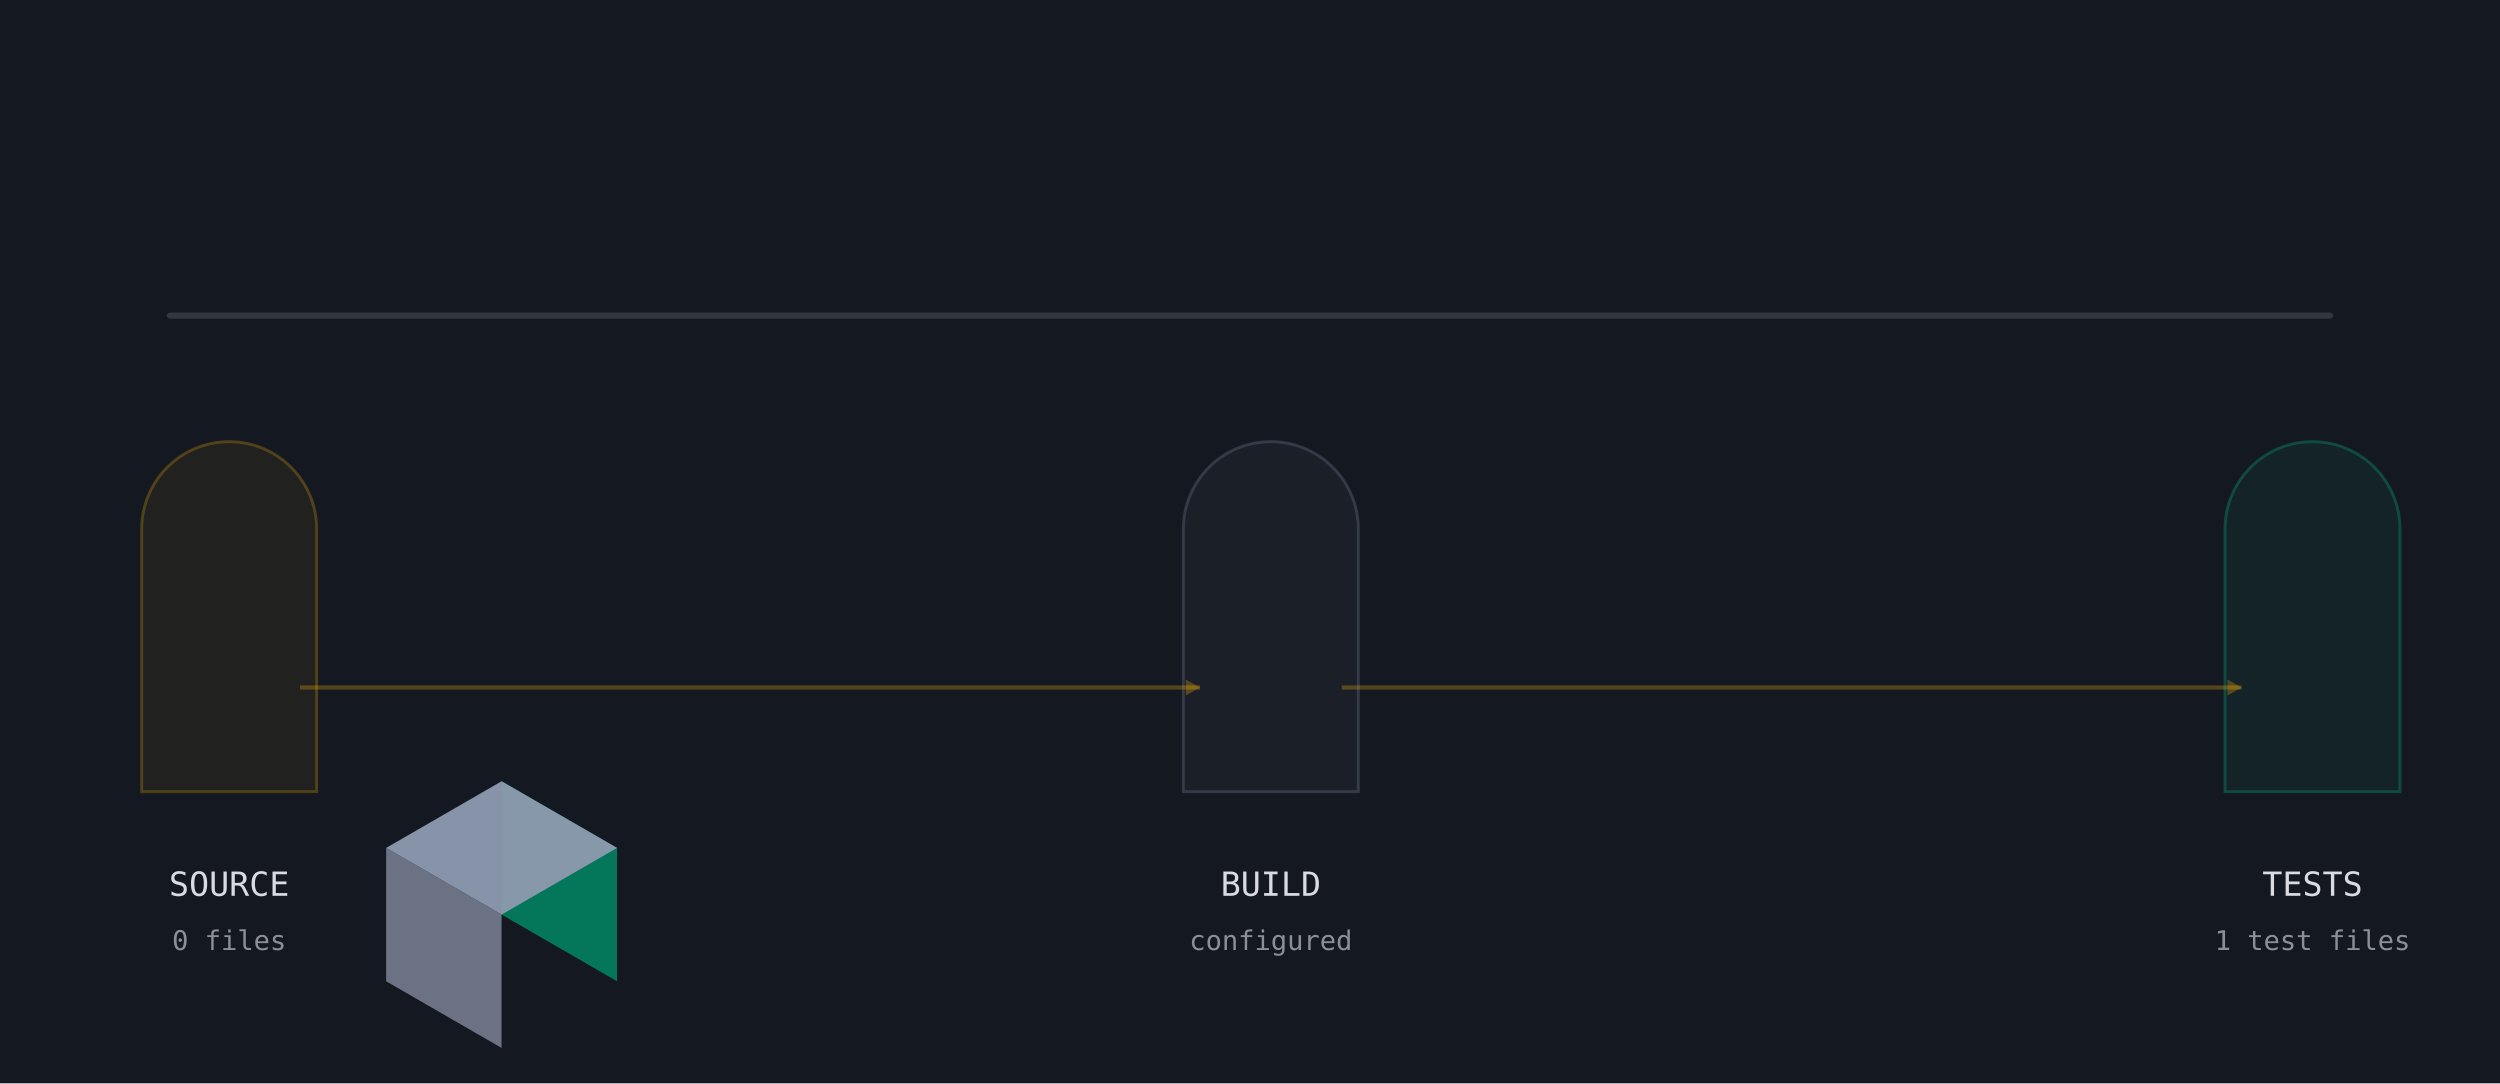
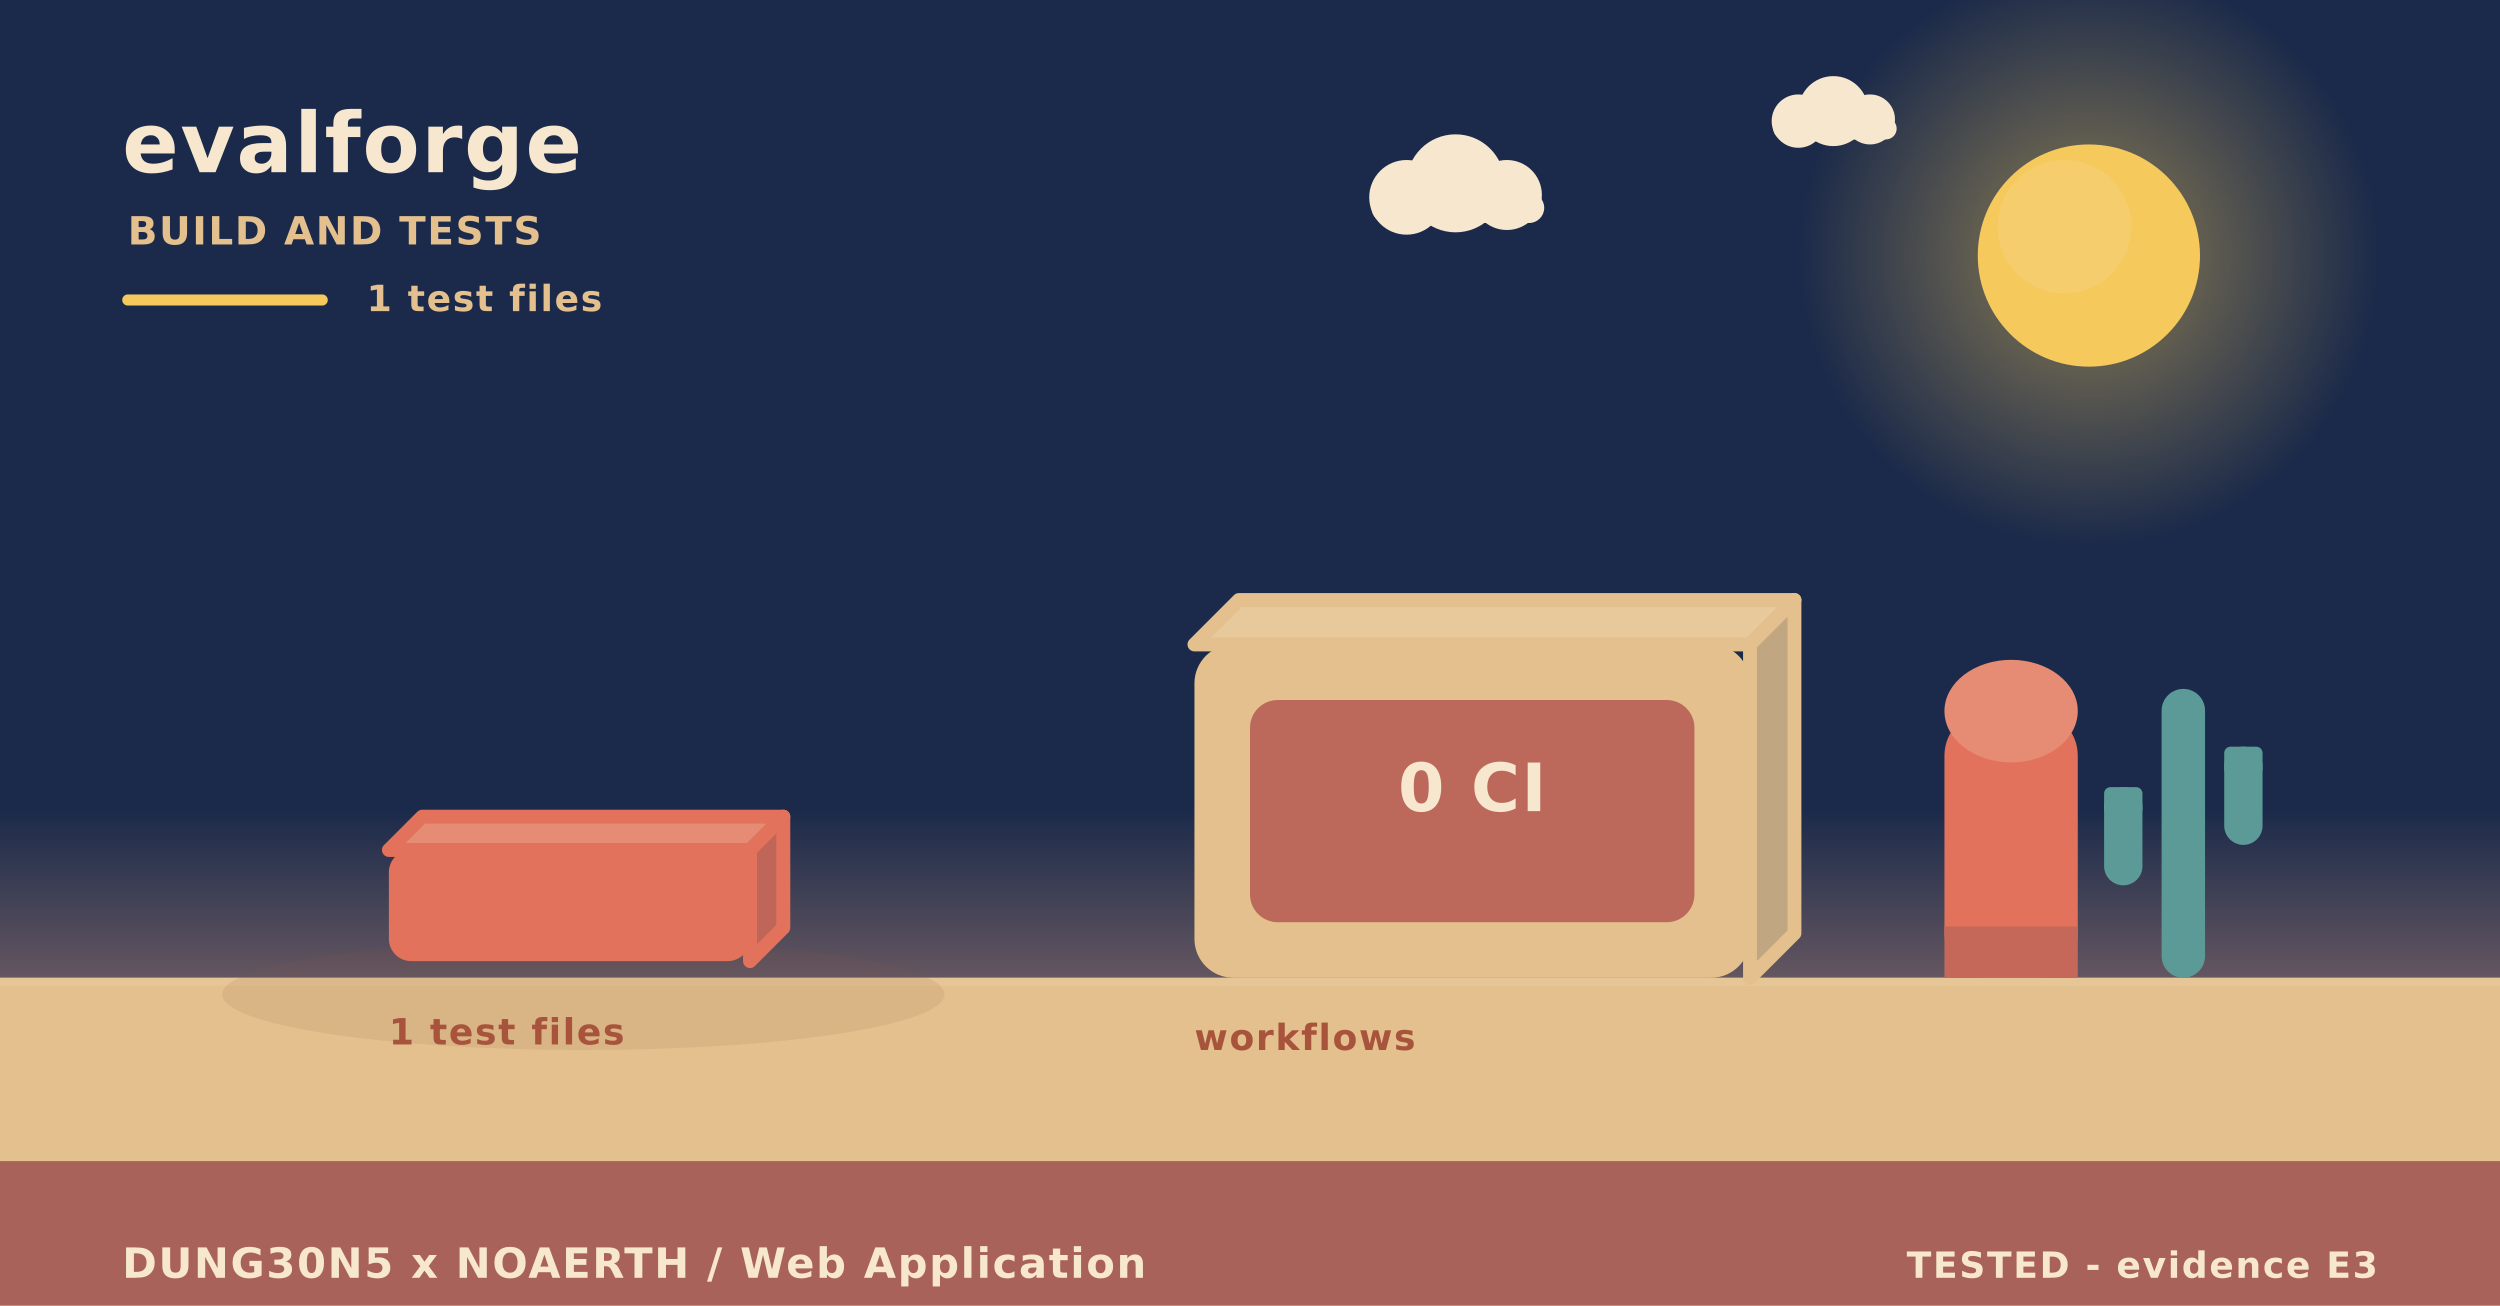
- <svg xmlns="http://www.w3.org/2000/svg" viewBox="0 0 1200 520" width="1200" height="520" role="img" aria-label="evalforge build evidence">
-   <rect width="1200" height="520" fill="#141821" />
-   <defs>
-     <linearGradient id="gb" x1="0" y1="0" x2="1" y2="1">
-       <stop offset="0%" stop-color="#ffb703" />
-       <stop offset="100%" stop-color="#8d99ae" />
-     </linearGradient>
-   </defs>
-   <rect x="80.00" y="150.00" width="1040.00" height="3.00" rx="2.00" fill="rgba(238,241,246,0.140)" opacity="1.00" />
-   <path d="M68.00,380.00 L68.00,254.00 A42.00,42.00 0 0 1 152.00,254.00 L152.00,380.00 Z" fill="rgba(255,183,3,0.100)" opacity="0.55" stroke="rgba(255,183,3,0.450)" stroke-width="1.4" />
-   <polygon points="-192.26,189.00 -136.83,221.00 -136.83,157.00 -192.26,125.00" fill="#037c5d" opacity="0.95" />
-   <polygon points="-247.68,221.00 -192.26,253.00 -192.26,189.00 -247.68,157.00" fill="#6e7788" opacity="0.95" />
-   <polygon points="-192.26,125.00 -136.83,157.00 -192.26,189.00 -247.68,157.00" fill="#ffb703" opacity="0.95" />
-   <text x="110" y="430" font-family="ui-monospace,Menlo,monospace" font-size="16" fill="rgba(238,241,246,0.900)" text-anchor="middle">SOURCE</text>
-   <text x="110" y="456" font-family="ui-monospace,Menlo,monospace" font-size="13" fill="rgba(238,241,246,0.550)" text-anchor="middle">0 files</text>
-   <path d="M568.00,380.00 L568.00,254.00 A42.00,42.00 0 0 1 652.00,254.00 L652.00,380.00 Z" fill="rgba(141,153,174,0.100)" opacity="0.55" stroke="rgba(141,153,174,0.450)" stroke-width="1.4" />
-   <polygon points="240.76,439.00 296.18,471.00 296.18,407.00 240.76,375.00" fill="#037c5d" opacity="0.95" />
-   <polygon points="185.33,471.00 240.76,503.00 240.76,439.00 185.33,407.00" fill="#6e7788" opacity="0.95" />
-   <polygon points="240.76,375.00 296.18,407.00 240.76,439.00 185.33,407.00" fill="#8d99ae" opacity="0.95" />
-   <text x="610" y="430" font-family="ui-monospace,Menlo,monospace" font-size="16" fill="rgba(238,241,246,0.900)" text-anchor="middle">BUILD</text>
-   <text x="610" y="456" font-family="ui-monospace,Menlo,monospace" font-size="13" fill="rgba(238,241,246,0.550)" text-anchor="middle">configured</text>
-   <line x1="144.00" y1="330.00" x2="576.00" y2="330.00" stroke="rgba(255,183,3,0.500)" stroke-width="2.00" opacity="0.55" />
-   <polygon points="576.00,330.00 569.20,326.20 569.20,333.80" fill="rgba(255,183,3,0.500)" opacity="0.55" />
-   <path d="M1068.00,380.00 L1068.00,254.00 A42.00,42.00 0 0 1 1152.00,254.00 L1152.00,380.00 Z" fill="rgba(6,214,160,0.100)" opacity="0.55" stroke="rgba(6,214,160,0.450)" stroke-width="1.4" />
-   <polygon points="673.77,689.00 729.19,721.00 729.19,657.00 673.77,625.00" fill="#037c5d" opacity="0.95" />
-   <polygon points="618.34,721.00 673.77,753.00 673.77,689.00 618.34,657.00" fill="#6e7788" opacity="0.95" />
-   <polygon points="673.77,625.00 729.19,657.00 673.77,689.00 618.34,657.00" fill="#06d6a0" opacity="0.95" />
-   <text x="1110" y="430" font-family="ui-monospace,Menlo,monospace" font-size="16" fill="rgba(238,241,246,0.900)" text-anchor="middle">TESTS</text>
-   <text x="1110" y="456" font-family="ui-monospace,Menlo,monospace" font-size="13" fill="rgba(238,241,246,0.550)" text-anchor="middle">1 test files</text>
-   <line x1="644.00" y1="330.00" x2="1076.00" y2="330.00" stroke="rgba(255,183,3,0.500)" stroke-width="2.00" opacity="0.55" />
-   <polygon points="1076.00,330.00 1069.20,326.20 1069.20,333.80" fill="rgba(255,183,3,0.500)" opacity="0.55" />
+ <svg xmlns="http://www.w3.org/2000/svg" width="900" height="470" viewBox="0 0 900 470" role="img" aria-label="evalforge - how it is verified">
+   <linearGradient id="skyb" x1="0" y1="0" x2="0" y2="1">
+     <stop offset="0" stop-color="#1b2a4a" />
+     <stop offset="0.62" stop-color="#1b2a4a" />
+     <stop offset="1" stop-color="#f3ad8a" />
+   </linearGradient>
+   <rect width="900" height="470" fill="url(#skyb)" />
+   <radialGradient id="sunb">
+     <stop offset="0.35" stop-color="#f5c95c" stop-opacity="0.34" />
+     <stop offset="1" stop-color="#f5c95c" stop-opacity="0" />
+   </radialGradient>
+   <circle cx="752" cy="92" r="104" fill="url(#sunb)" />
+   <circle cx="752" cy="92" r="40" fill="#f5c95c" />
+   <circle cx="743.2" cy="81.6" r="24" fill="#f5d27e" opacity="0.5" />
+   <g>
+     <circle cx="524" cy="66" r="17.64" fill="#f6e7ce" />
+     <circle cx="506.36" cy="71.04" r="13.44" fill="#f6e7ce" />
+     <circle cx="542.48" cy="70.2" r="12.6" fill="#f6e7ce" />
+     <rect x="493.76" y="69.36" width="62.16" height="10.92" rx="5.46" fill="#f6e7ce" />
+   </g>
+   <g>
+     <circle cx="660" cy="40" r="12.6" fill="#f6e7ce" />
+     <circle cx="647.4" cy="43.6" r="9.6" fill="#f6e7ce" />
+     <circle cx="673.2" cy="43" r="9" fill="#f6e7ce" />
+     <rect x="638.4" y="42.4" width="44.4" height="7.8" rx="3.9" fill="#f6e7ce" />
+   </g>
+   <rect x="0" y="352" width="900" height="118" fill="#e3c08d" />
+   <rect x="0" y="352" width="900" height="3" fill="#e6c596" />
+   <text x="44" y="62" font-family="Verdana,DejaVu Sans,sans-serif" font-size="30" font-weight="700" letter-spacing="0.6" fill="#f6e7ce" text-anchor="start">evalforge</text>
+   <text x="46" y="88" font-family="Verdana,DejaVu Sans,sans-serif" font-size="14" font-weight="700" letter-spacing="0.6" fill="#e3c08d" text-anchor="start">BUILD AND TESTS</text>
+   <rect x="44" y="106" width="74" height="4" rx="2" fill="#f5c95c" />
+   <text x="132" y="112" font-family="Verdana,DejaVu Sans,sans-serif" font-size="13" font-weight="700" letter-spacing="0.6" fill="#e3c08d" text-anchor="start">1 test files</text>
+   <ellipse cx="210" cy="358" rx="130" ry="20" fill="rgba(138,90,68,0.11)" />
+   <path d="M140,306 L270,306 L282,294 L152,294 Z" fill="#e68c74" stroke="#e2725b" stroke-width="5" stroke-linejoin="round" />
+   <path d="M270,306 L282,294 L282,334 L270,346 Z" fill="#c06658" stroke="#e2725b" stroke-width="5" stroke-linejoin="round" />
+   <rect x="140" y="306" width="130" height="40" rx="8" fill="#e2725b" />
+   <text x="140" y="376" font-family="Verdana,DejaVu Sans,sans-serif" font-size="13" font-weight="700" letter-spacing="0.6" fill="#a8543c" text-anchor="start">1 test files</text>
+   <path d="M430,232 L630,232 L646,216 L446,216 Z" fill="#e7c99b" stroke="#e3c08d" stroke-width="5" stroke-linejoin="round" />
+   <path d="M630,232 L646,216 L646,336 L630,352 Z" fill="#c1a682" stroke="#e3c08d" stroke-width="5" stroke-linejoin="round" />
+   <rect x="430" y="232" width="200" height="120" rx="14" fill="#e3c08d" />
+   <rect x="450" y="252" width="160" height="80" rx="10" fill="#ba6458" opacity="0.94" />
+   <text x="530" y="292" font-family="Verdana,DejaVu Sans,sans-serif" font-size="24" font-weight="700" letter-spacing="0.6" fill="#f6e7ce" text-anchor="middle">0 CI</text>
+   <text x="430" y="378" font-family="Verdana,DejaVu Sans,sans-serif" font-size="13" font-weight="700" letter-spacing="0.6" fill="#a8543c" text-anchor="start">workflows</text>
+   <rect x="700" y="256" width="48" height="96" rx="16" fill="#e2725b" />
+   <ellipse cx="724" cy="256" rx="24" ry="18.46" fill="#e68c74" />
+   <rect x="700" y="333.54" width="48" height="18.46" fill="#c66859" />
+   <rect x="778.18" y="248" width="15.64" height="104" rx="7.82" fill="#5b9a97" />
+   <rect x="757.48" y="283.36" width="13.8" height="35.36" rx="6.9" fill="#5b9a97" />
+   <rect x="757.48" y="283.36" width="13.8" height="10.4" rx="2.3" fill="#5b9a97" />
+   <rect x="800.72" y="268.8" width="13.8" height="35.36" rx="6.9" fill="#5b9a97" />
+   <rect x="800.72" y="268.8" width="13.8" height="10.4" rx="2.3" fill="#5b9a97" />
+   <rect x="0" y="418" width="900" height="52" rx="0" fill="#a65c56" opacity="0.94" />
+   <text x="44" y="460" font-family="Verdana,DejaVu Sans,sans-serif" font-size="15" font-weight="700" letter-spacing="0.6" fill="#f6e7ce" text-anchor="start">DUNG30N5 x NOAERTH  /  Web Application</text>
+   <text x="856" y="460" font-family="Verdana,DejaVu Sans,sans-serif" font-size="13" font-weight="700" letter-spacing="0.6" fill="#f6e7ce" text-anchor="end">TESTED  -  evidence E3</text>
</svg>
